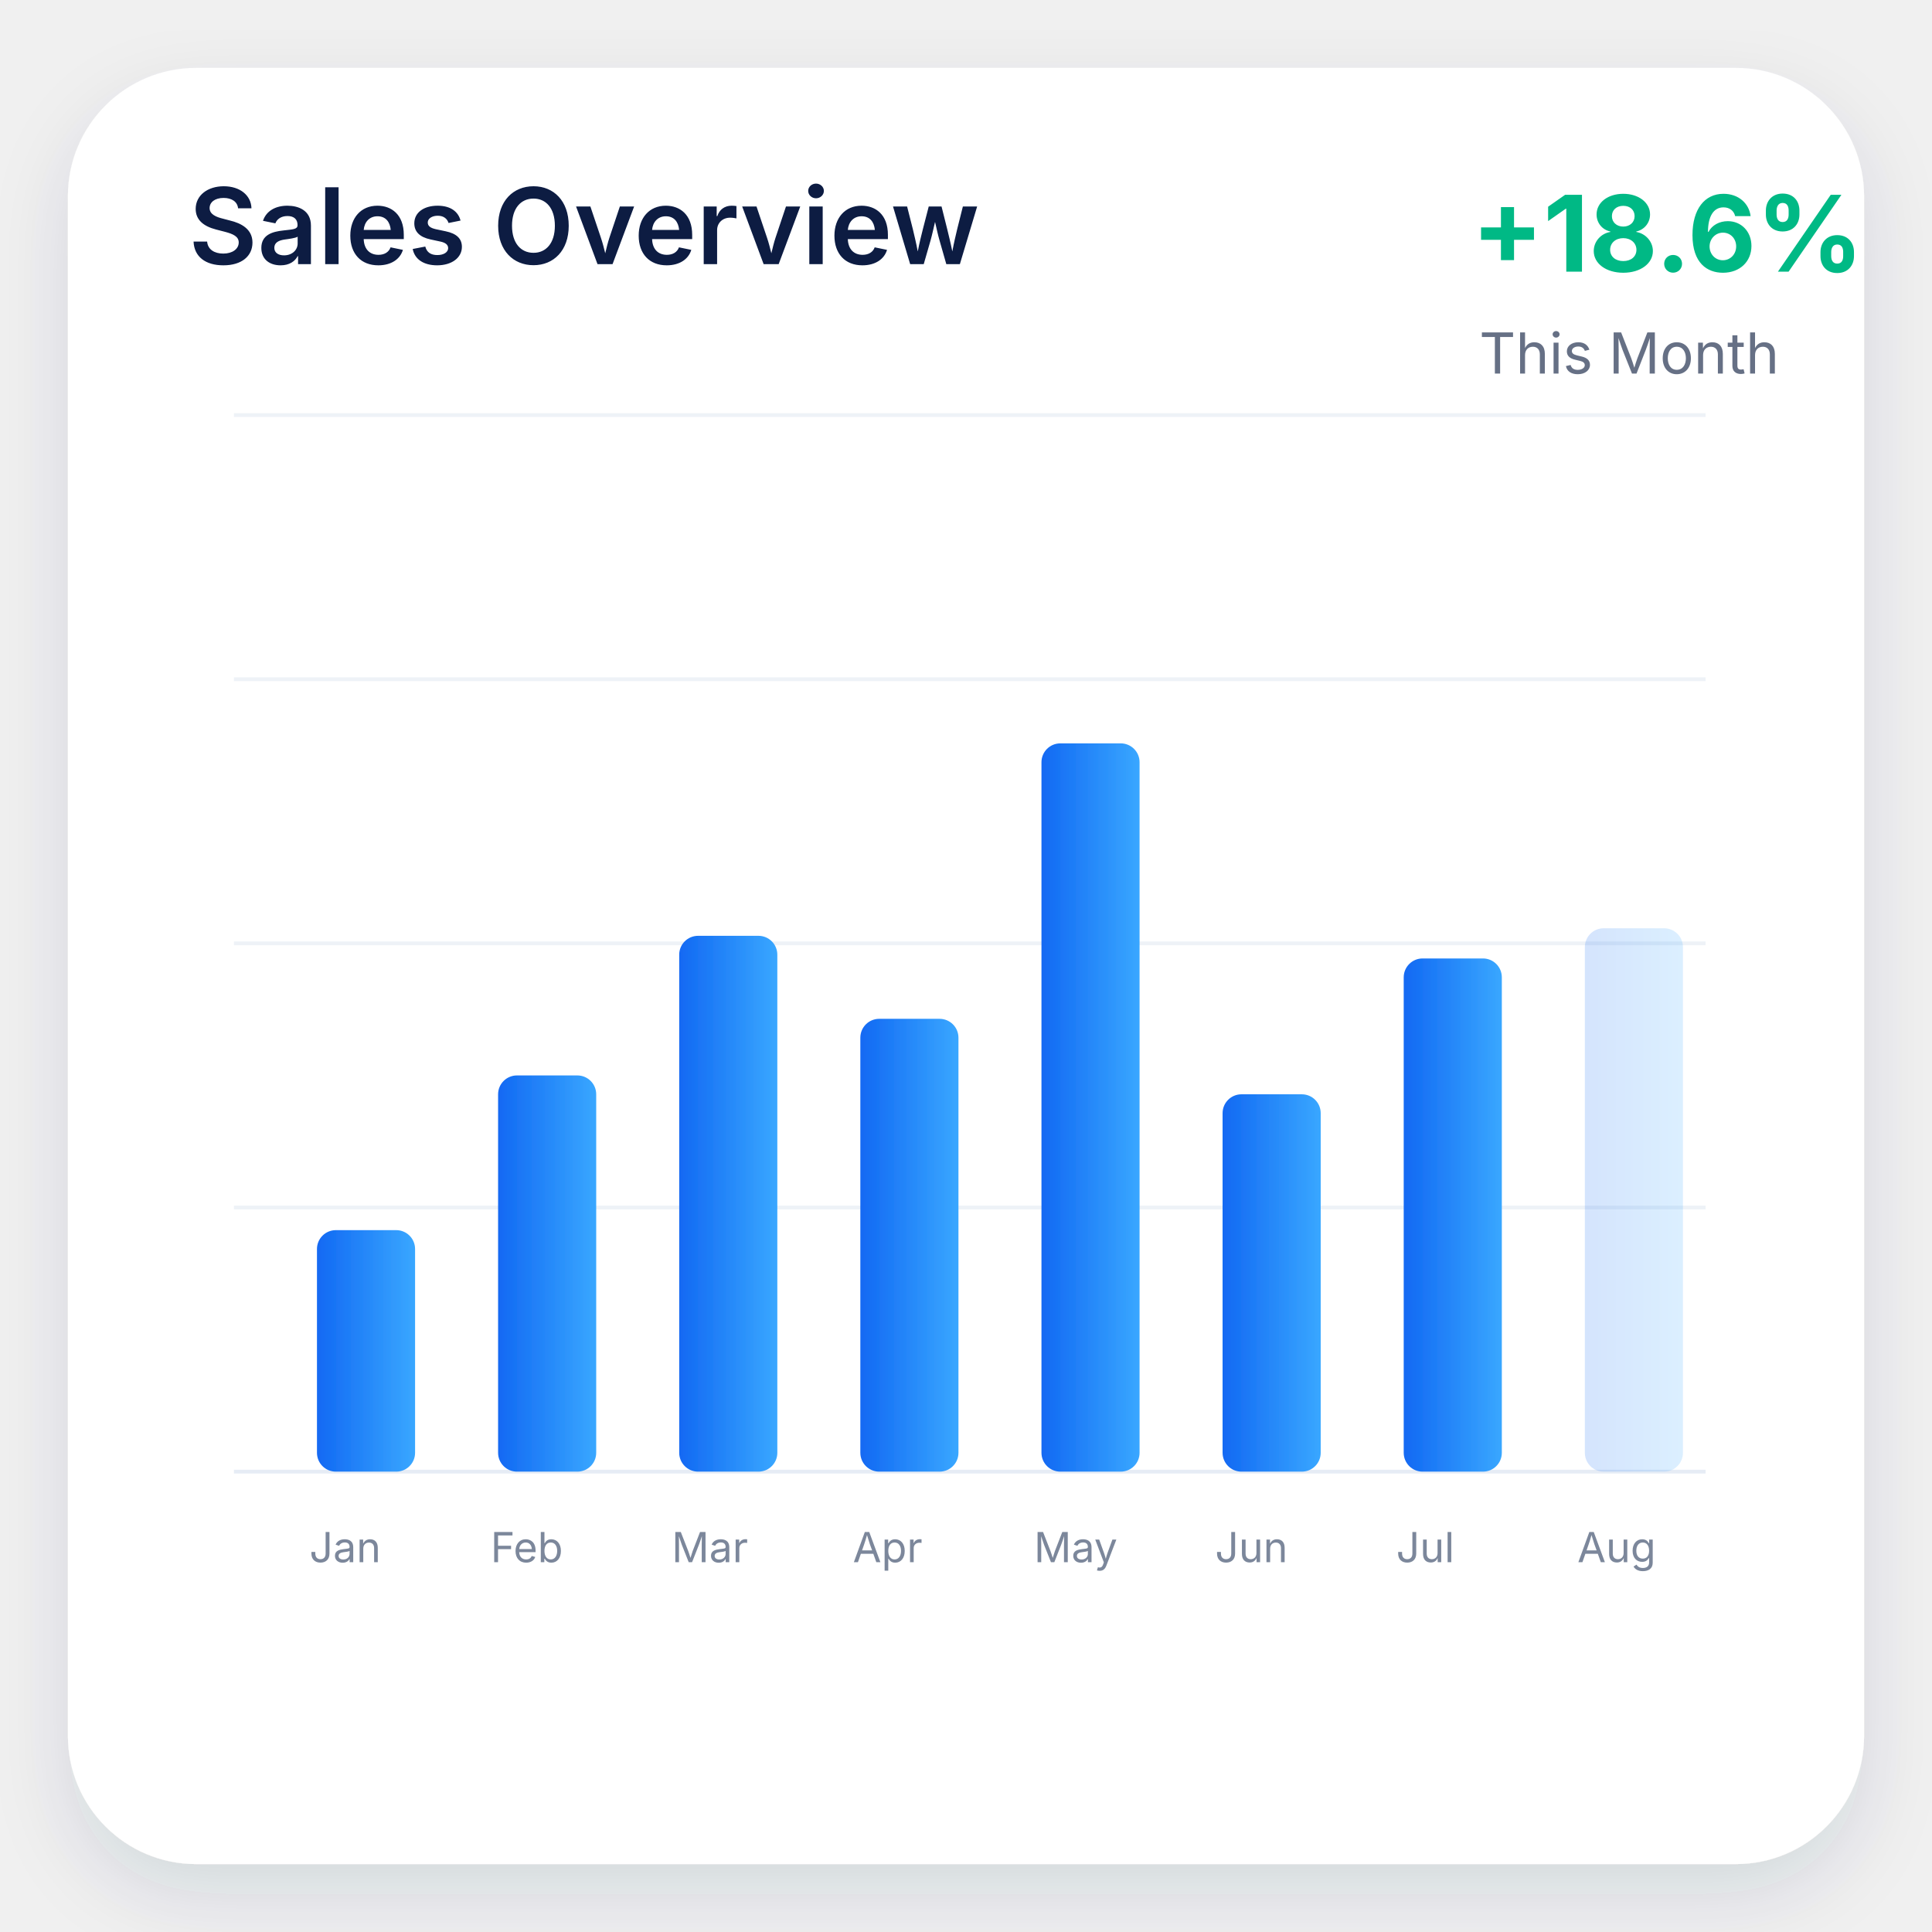
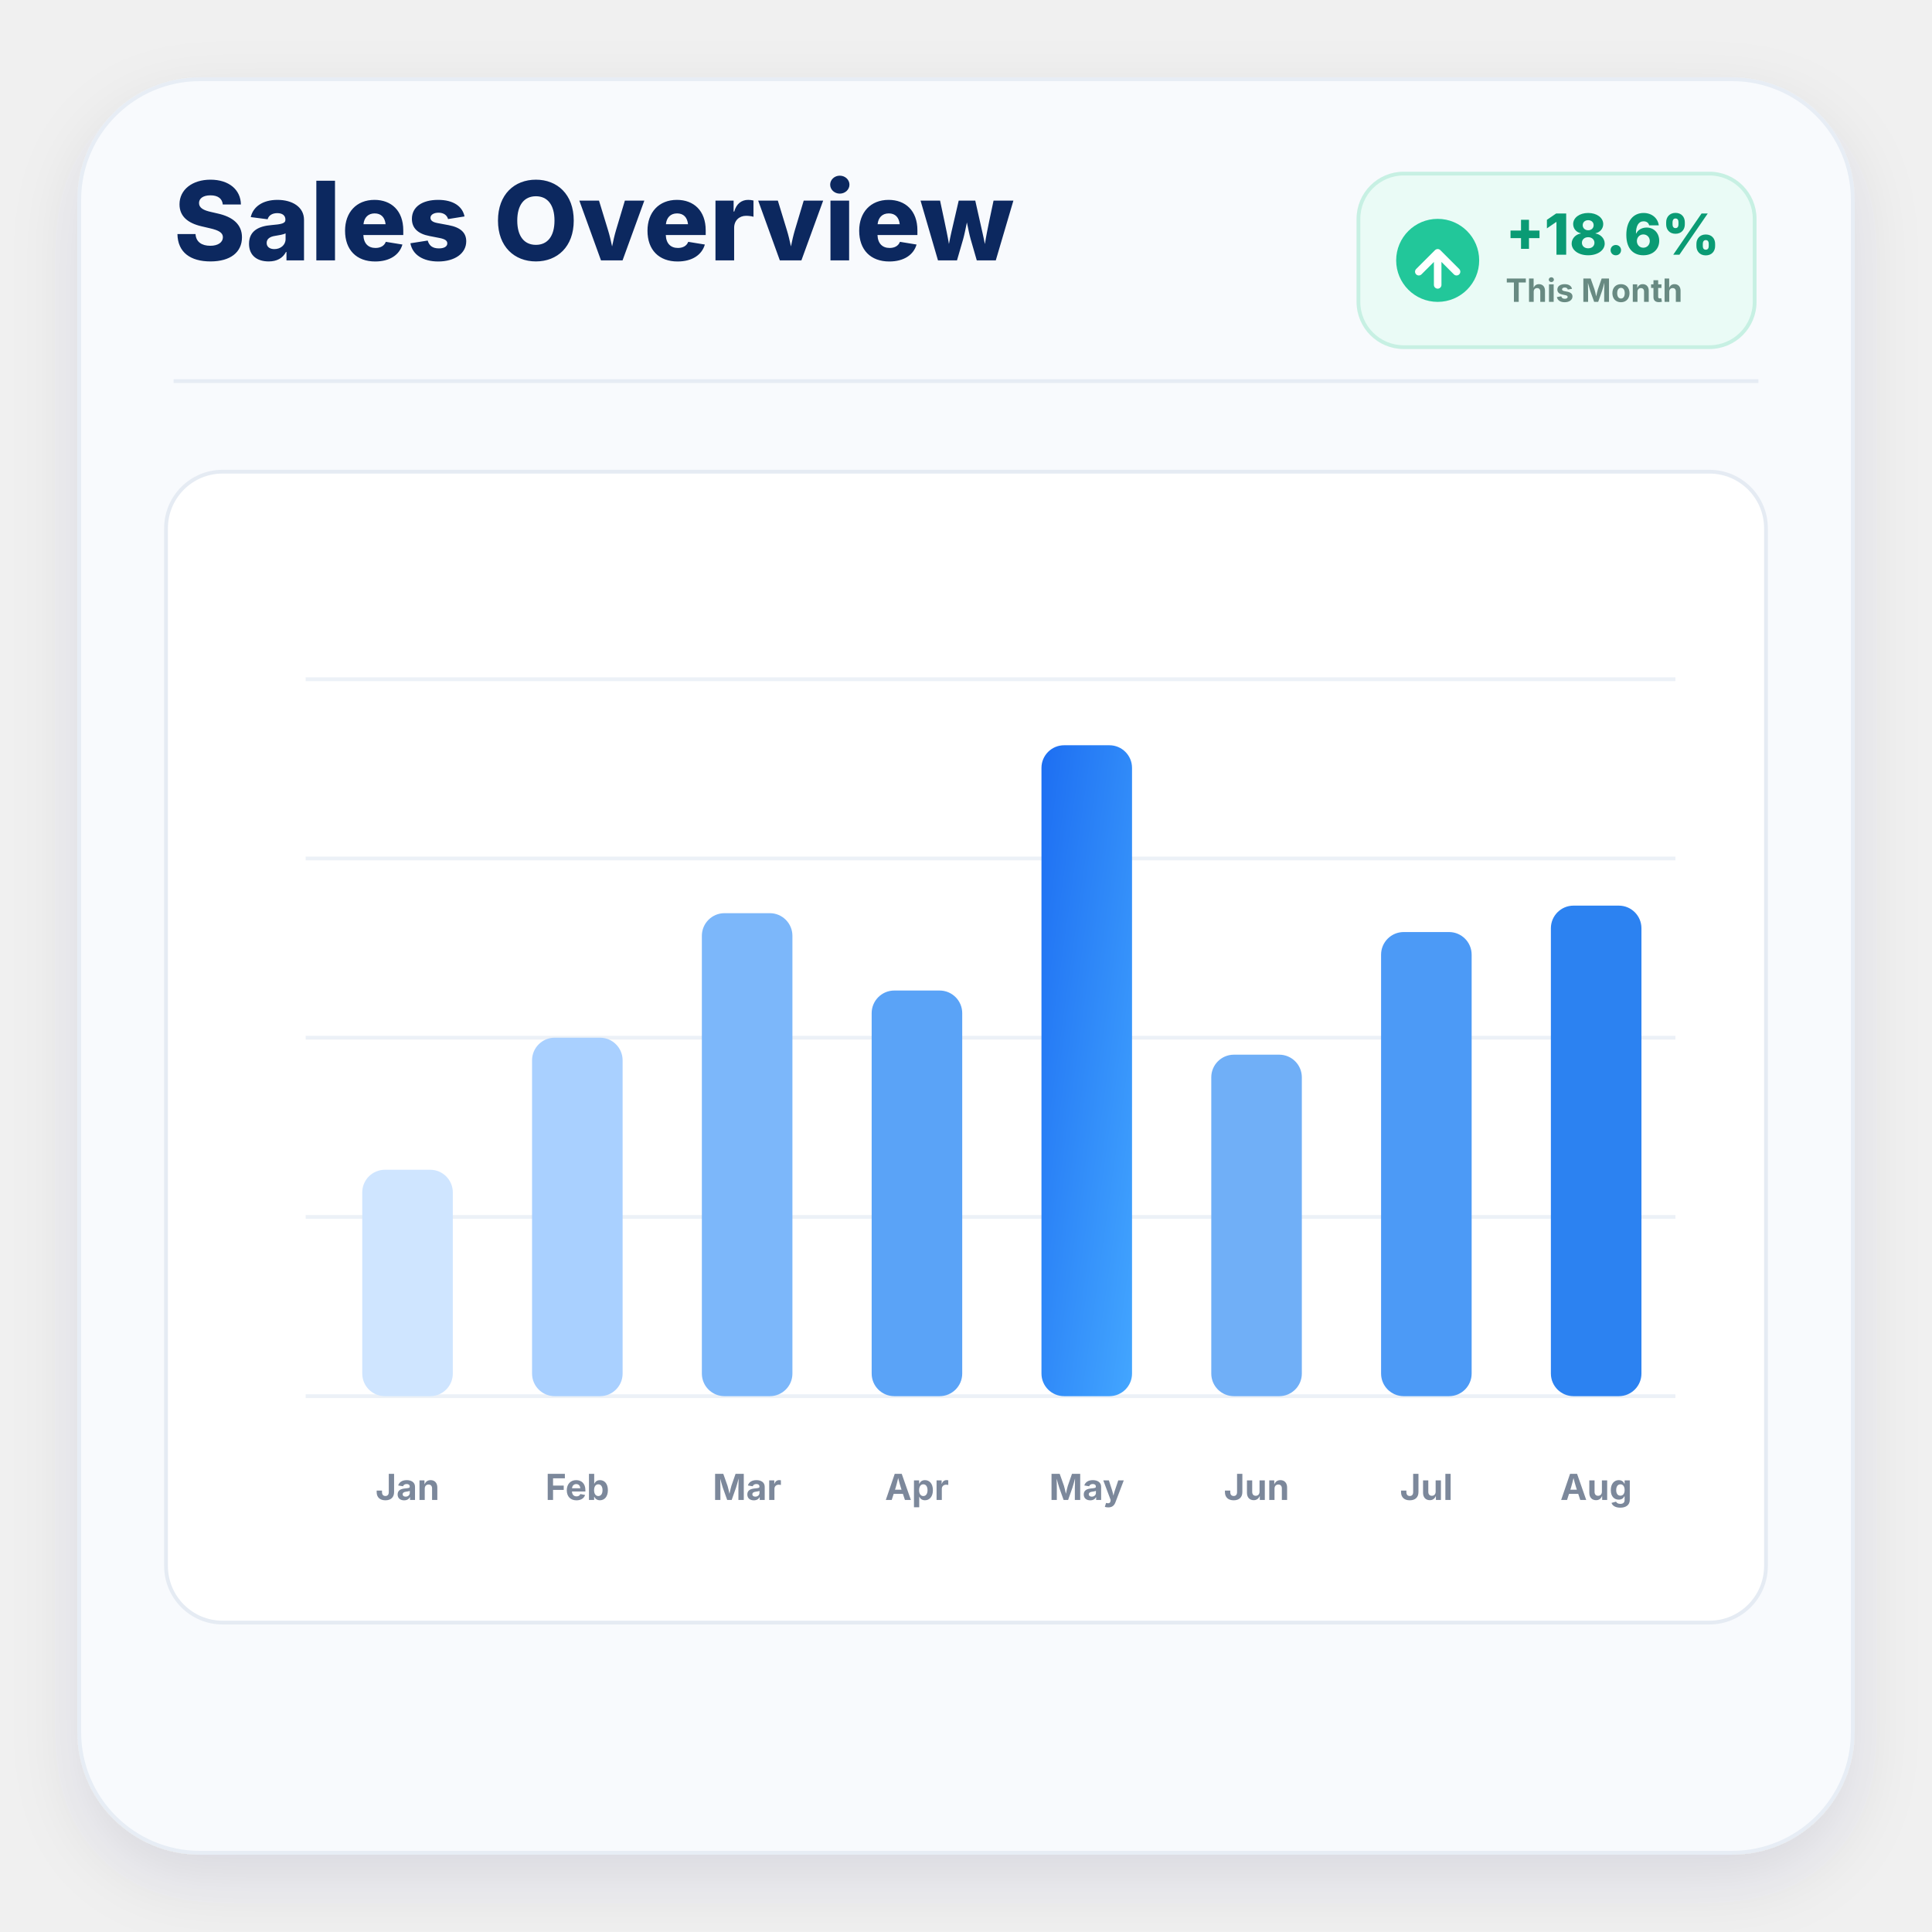
- <svg xmlns="http://www.w3.org/2000/svg" width="512" height="512" viewBox="0 0 512 512">
+ <svg xmlns="http://www.w3.org/2000/svg" width="1024" height="1024" viewBox="0 0 1024 1024">
  <defs>
-     <linearGradient id="blue" x1="0" x2="1">
-       <stop stop-color="#1269F3" />
-       <stop offset="1" stop-color="#39A7FF" />
+     <linearGradient id="blueGrad" x1="0" y1="0" x2="1" y2="1">
+       <stop offset="0%" stop-color="#1D6EF2" />
+       <stop offset="100%" stop-color="#43A6FF" />
    </linearGradient>
-     <linearGradient id="teal" x1="0" x2="1">
-       <stop stop-color="#00B894" />
-       <stop offset="1" stop-color="#22D3B6" />
-     </linearGradient>
-     <linearGradient id="purple" x1="0" x2="1">
-       <stop stop-color="#5E5CE6" />
-       <stop offset="1" stop-color="#8B5CF6" />
-     </linearGradient>
-     <linearGradient id="orange" x1="0" x2="1">
-       <stop stop-color="#FF5E78" />
-       <stop offset="1" stop-color="#FF9A2F" />
-     </linearGradient>
-     <filter id="shadow" x="-50%" y="-50%" width="200%" height="200%">
-       <feDropShadow dx="0" dy="8" stdDeviation="10" flood-color="#0D2B5B" flood-opacity=".12" />
+     <filter id="shadow" x="-20%" y="-20%" width="140%" height="150%">
+       <feDropShadow dx="0" dy="14" stdDeviation="18" flood-color="#0B214B" flood-opacity="0.10" />
+     </filter>
+     <filter id="softShadow" x="-30%" y="-30%" width="160%" height="160%">
+       <feDropShadow dx="0" dy="5" stdDeviation="8" flood-color="#0B214B" flood-opacity="0.08" />
    </filter>
  </defs>
  <g filter="url(#shadow)">
-     <rect x="18" y="18" width="476" height="476" rx="34" fill="#FFFFFF" />
-     <text x="50" y="70" font-family="Inter" font-size="28" font-weight="600" fill="#091A43">Sales Overview</text>
-     <text x="390" y="72" font-family="Inter" font-size="28" font-weight="700" fill="#00B985">+18.6%</text>
-     <text x="392" y="99" font-family="Inter" font-size="15" fill="#667085">This Month</text>
-     <line x1="62" y1="390" x2="452" y2="390" stroke="#E6ECF5" />
-     <line x1="62" y1="320" x2="452" y2="320" stroke="#EEF2F7" />
-     <line x1="62" y1="250" x2="452" y2="250" stroke="#EEF2F7" />
-     <line x1="62" y1="180" x2="452" y2="180" stroke="#EEF2F7" />
-     <line x1="62" y1="110" x2="452" y2="110" stroke="#EEF2F7" />
-     <g fill="url(#blue)">
-       <rect x="84" y="326" width="26" height="64" rx="5" />
-       <rect x="132" y="285" width="26" height="105" rx="5" />
-       <rect x="180" y="248" width="26" height="142" rx="5" />
-       <rect x="228" y="270" width="26" height="120" rx="5" />
-       <rect x="276" y="197" width="26" height="193" rx="5" />
-       <rect x="324" y="290" width="26" height="100" rx="5" />
-       <rect x="372" y="254" width="26" height="136" rx="5" />
-       <rect x="420" y="246" width="26" height="144" rx="5" opacity=".18" />
+     <rect x="42" y="42" width="940" height="940" rx="64" fill="#F8FAFD" stroke="#E7EDF5" stroke-width="2" />
+   </g>
+   <text x="92" y="138" font-family="Inter,Arial,sans-serif" font-size="58" font-weight="800" fill="#0C285F">Sales Overview</text>
+   <g transform="translate(720 92)">
+     <rect width="210" height="92" rx="24" fill="#EAFBF6" stroke="#C7F0E3" stroke-width="2" />
+     <circle cx="42" cy="46" r="22" fill="#22C79A" />
+     <path d="M32 52 L42 42 L52 52 M42 42 V59" fill="none" stroke="#FFFFFF" stroke-width="4" stroke-linecap="round" stroke-linejoin="round" />
+     <text x="78" y="43" font-family="Inter,Arial,sans-serif" font-size="30" font-weight="800" fill="#0A9B74">+18.6%</text>
+     <text x="78" y="68" font-family="Inter,Arial,sans-serif" font-size="17" font-weight="650" fill="#688A82">This Month</text>
+   </g>
+   <line x1="92" y1="202" x2="932" y2="202" stroke="#E6ECF4" stroke-width="2" />
+   <g transform="translate(88 250)">
+     <rect width="848" height="610" rx="30" fill="#FFFFFF" stroke="#E5EBF3" stroke-width="2" />
+     <g stroke="#ECF1F7" stroke-width="2">
+       <line x1="74" y1="110" x2="800" y2="110" />
+       <line x1="74" y1="205" x2="800" y2="205" />
+       <line x1="74" y1="300" x2="800" y2="300" />
+       <line x1="74" y1="395" x2="800" y2="395" />
+       <line x1="74" y1="490" x2="800" y2="490" />
    </g>
-     <g font-family="Inter" font-size="11" fill="#7B879B">
-       <text x="82" y="414">Jan</text>
-       <text x="130" y="414">Feb</text>
-       <text x="178" y="414">Mar</text>
-       <text x="226" y="414">Apr</text>
-       <text x="274" y="414">May</text>
-       <text x="322" y="414">Jun</text>
-       <text x="370" y="414">Jul</text>
-       <text x="418" y="414">Aug</text>
+     <g>
+       <rect x="104" y="370" width="48" height="120" rx="12" fill="#CFE5FF" />
+       <rect x="194" y="300" width="48" height="190" rx="12" fill="#A9D0FF" />
+       <rect x="284" y="234" width="48" height="256" rx="12" fill="#7CB7FA" />
+       <rect x="374" y="275" width="48" height="215" rx="12" fill="#5AA3F7" />
+       <rect x="464" y="145" width="48" height="345" rx="12" fill="url(#blueGrad)" />
+       <rect x="554" y="309" width="48" height="181" rx="12" fill="#70AFF7" />
+       <rect x="644" y="244" width="48" height="246" rx="12" fill="#4C9AF6" />
+       <rect x="734" y="230" width="48" height="260" rx="12" fill="#2C82F1" />
+     </g>
+     <g font-family="Inter,Arial,sans-serif" font-size="19" font-weight="650" fill="#7C889B" text-anchor="middle">
+       <text x="128" y="545">Jan</text>
+       <text x="218" y="545">Feb</text>
+       <text x="308" y="545">Mar</text>
+       <text x="398" y="545">Apr</text>
+       <text x="488" y="545">May</text>
+       <text x="578" y="545">Jun</text>
+       <text x="668" y="545">Jul</text>
+       <text x="758" y="545">Aug</text>
    </g>
  </g>
</svg>
